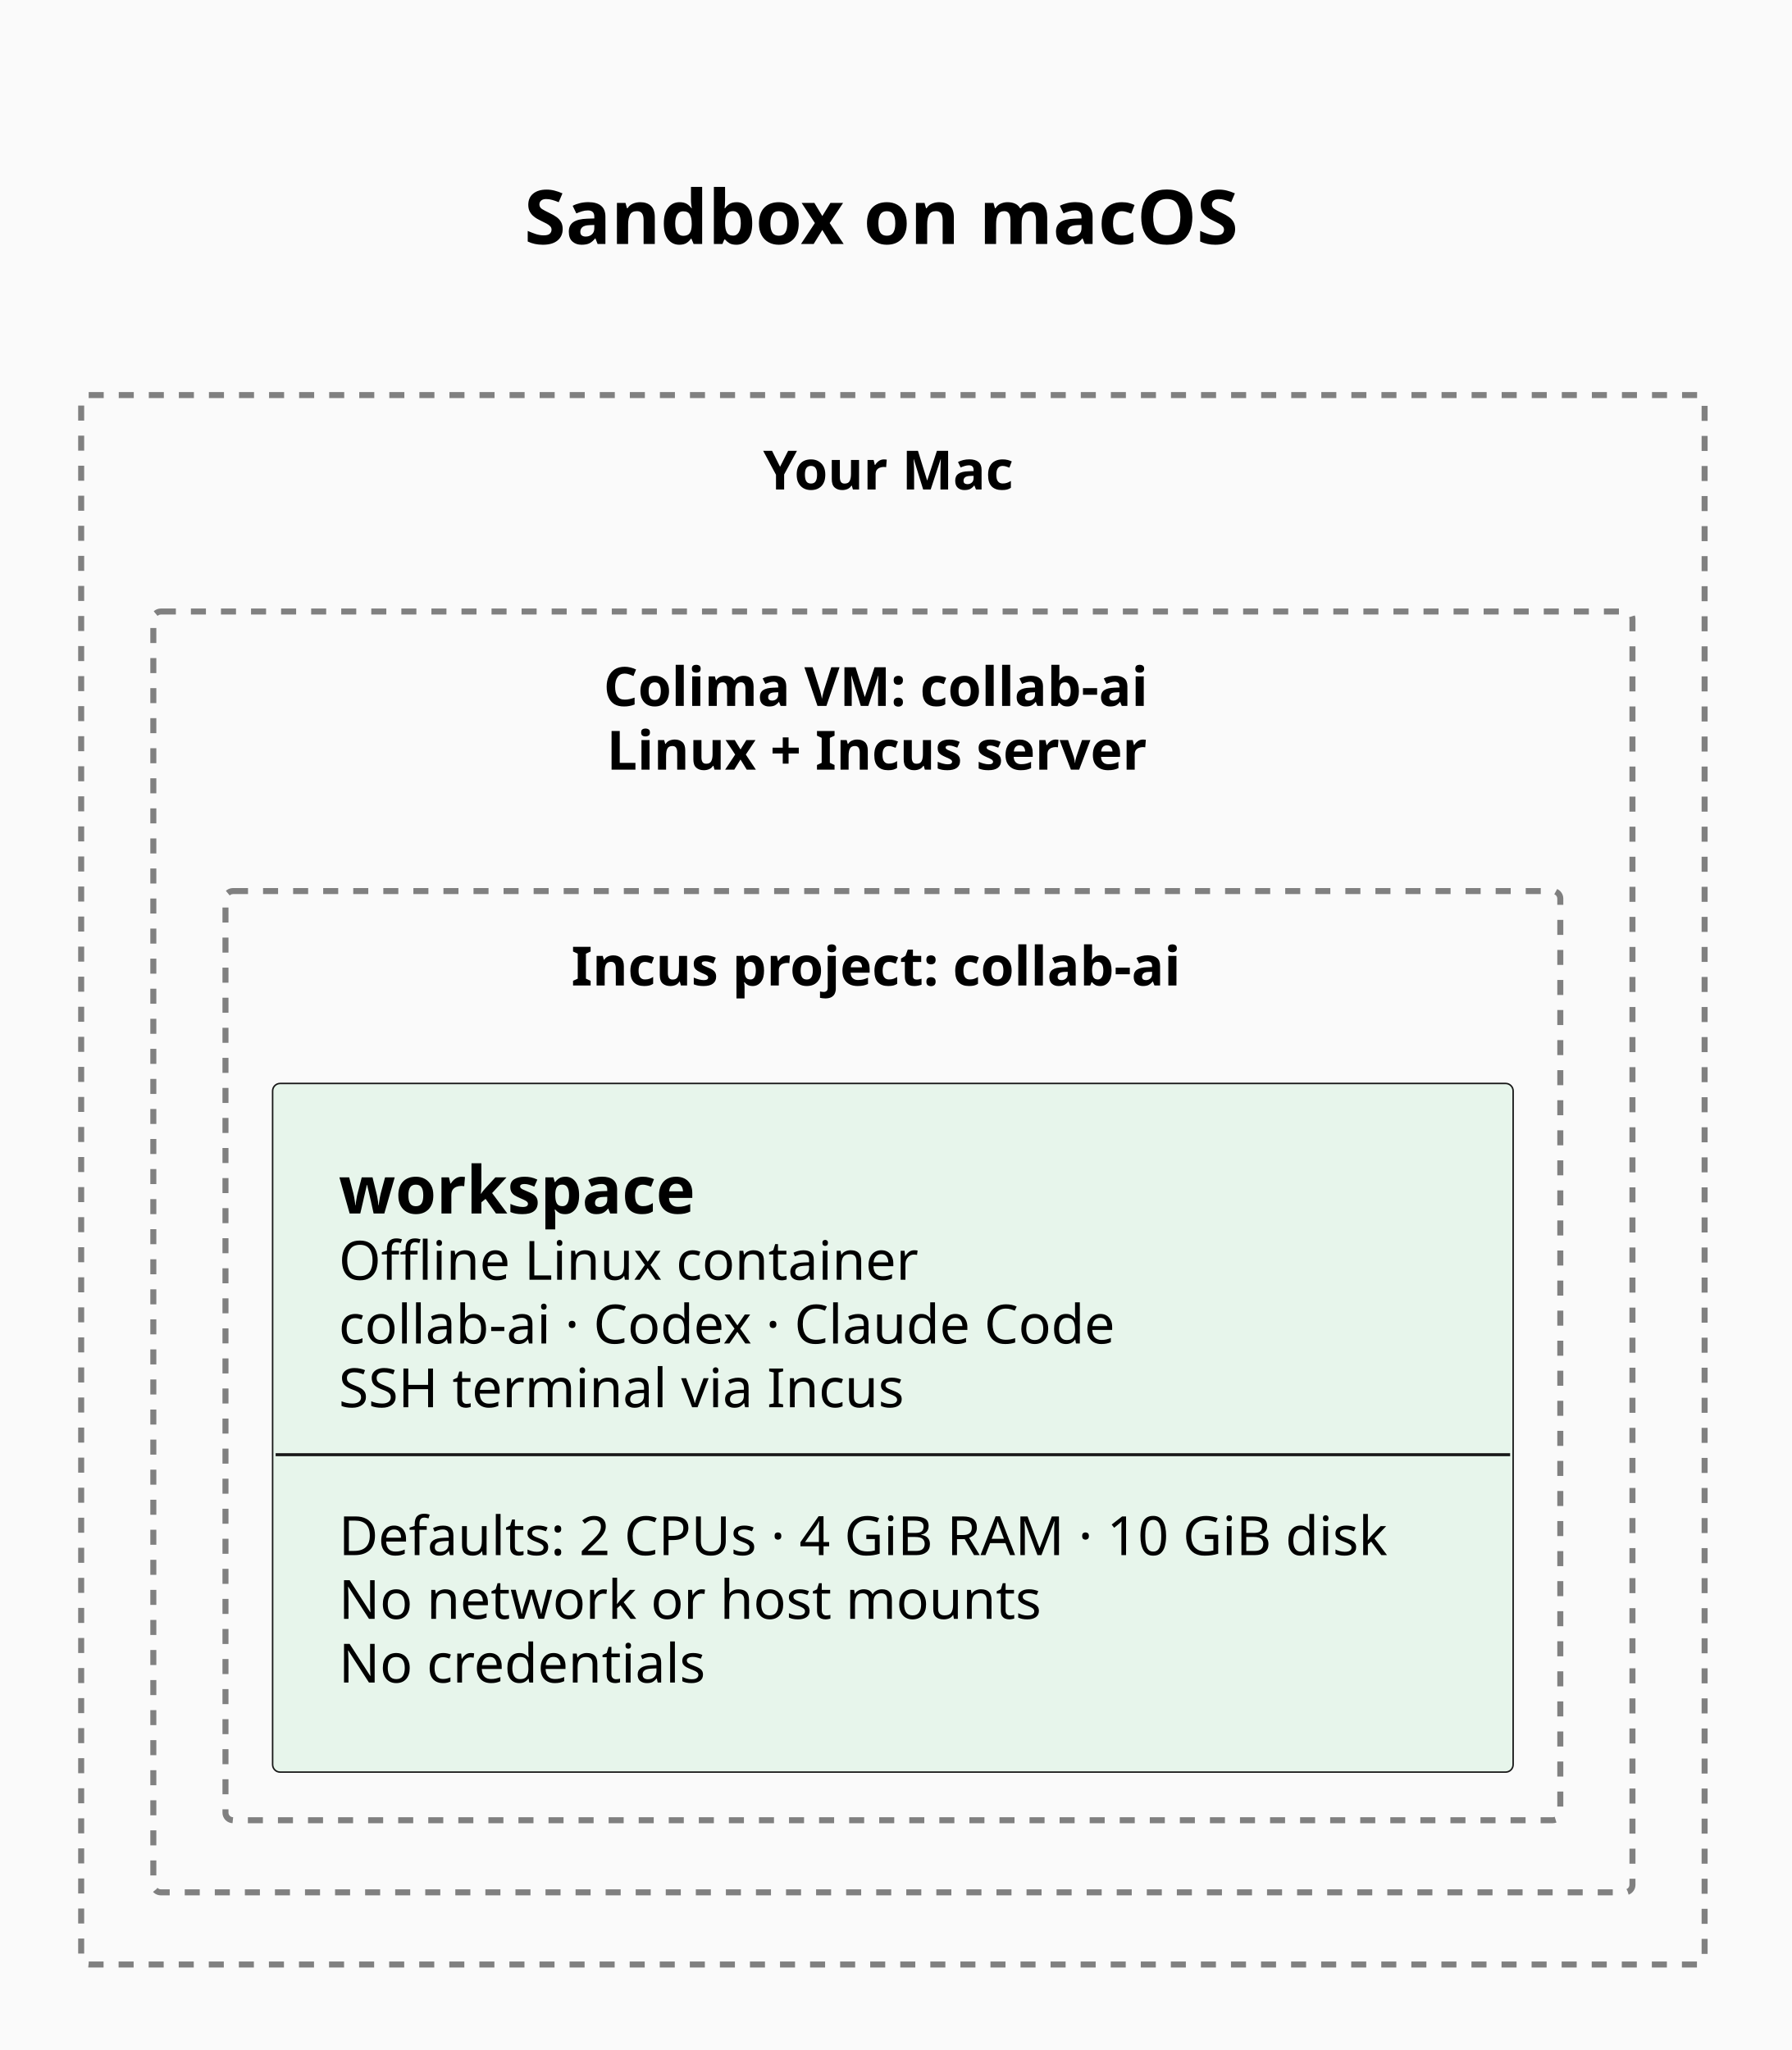
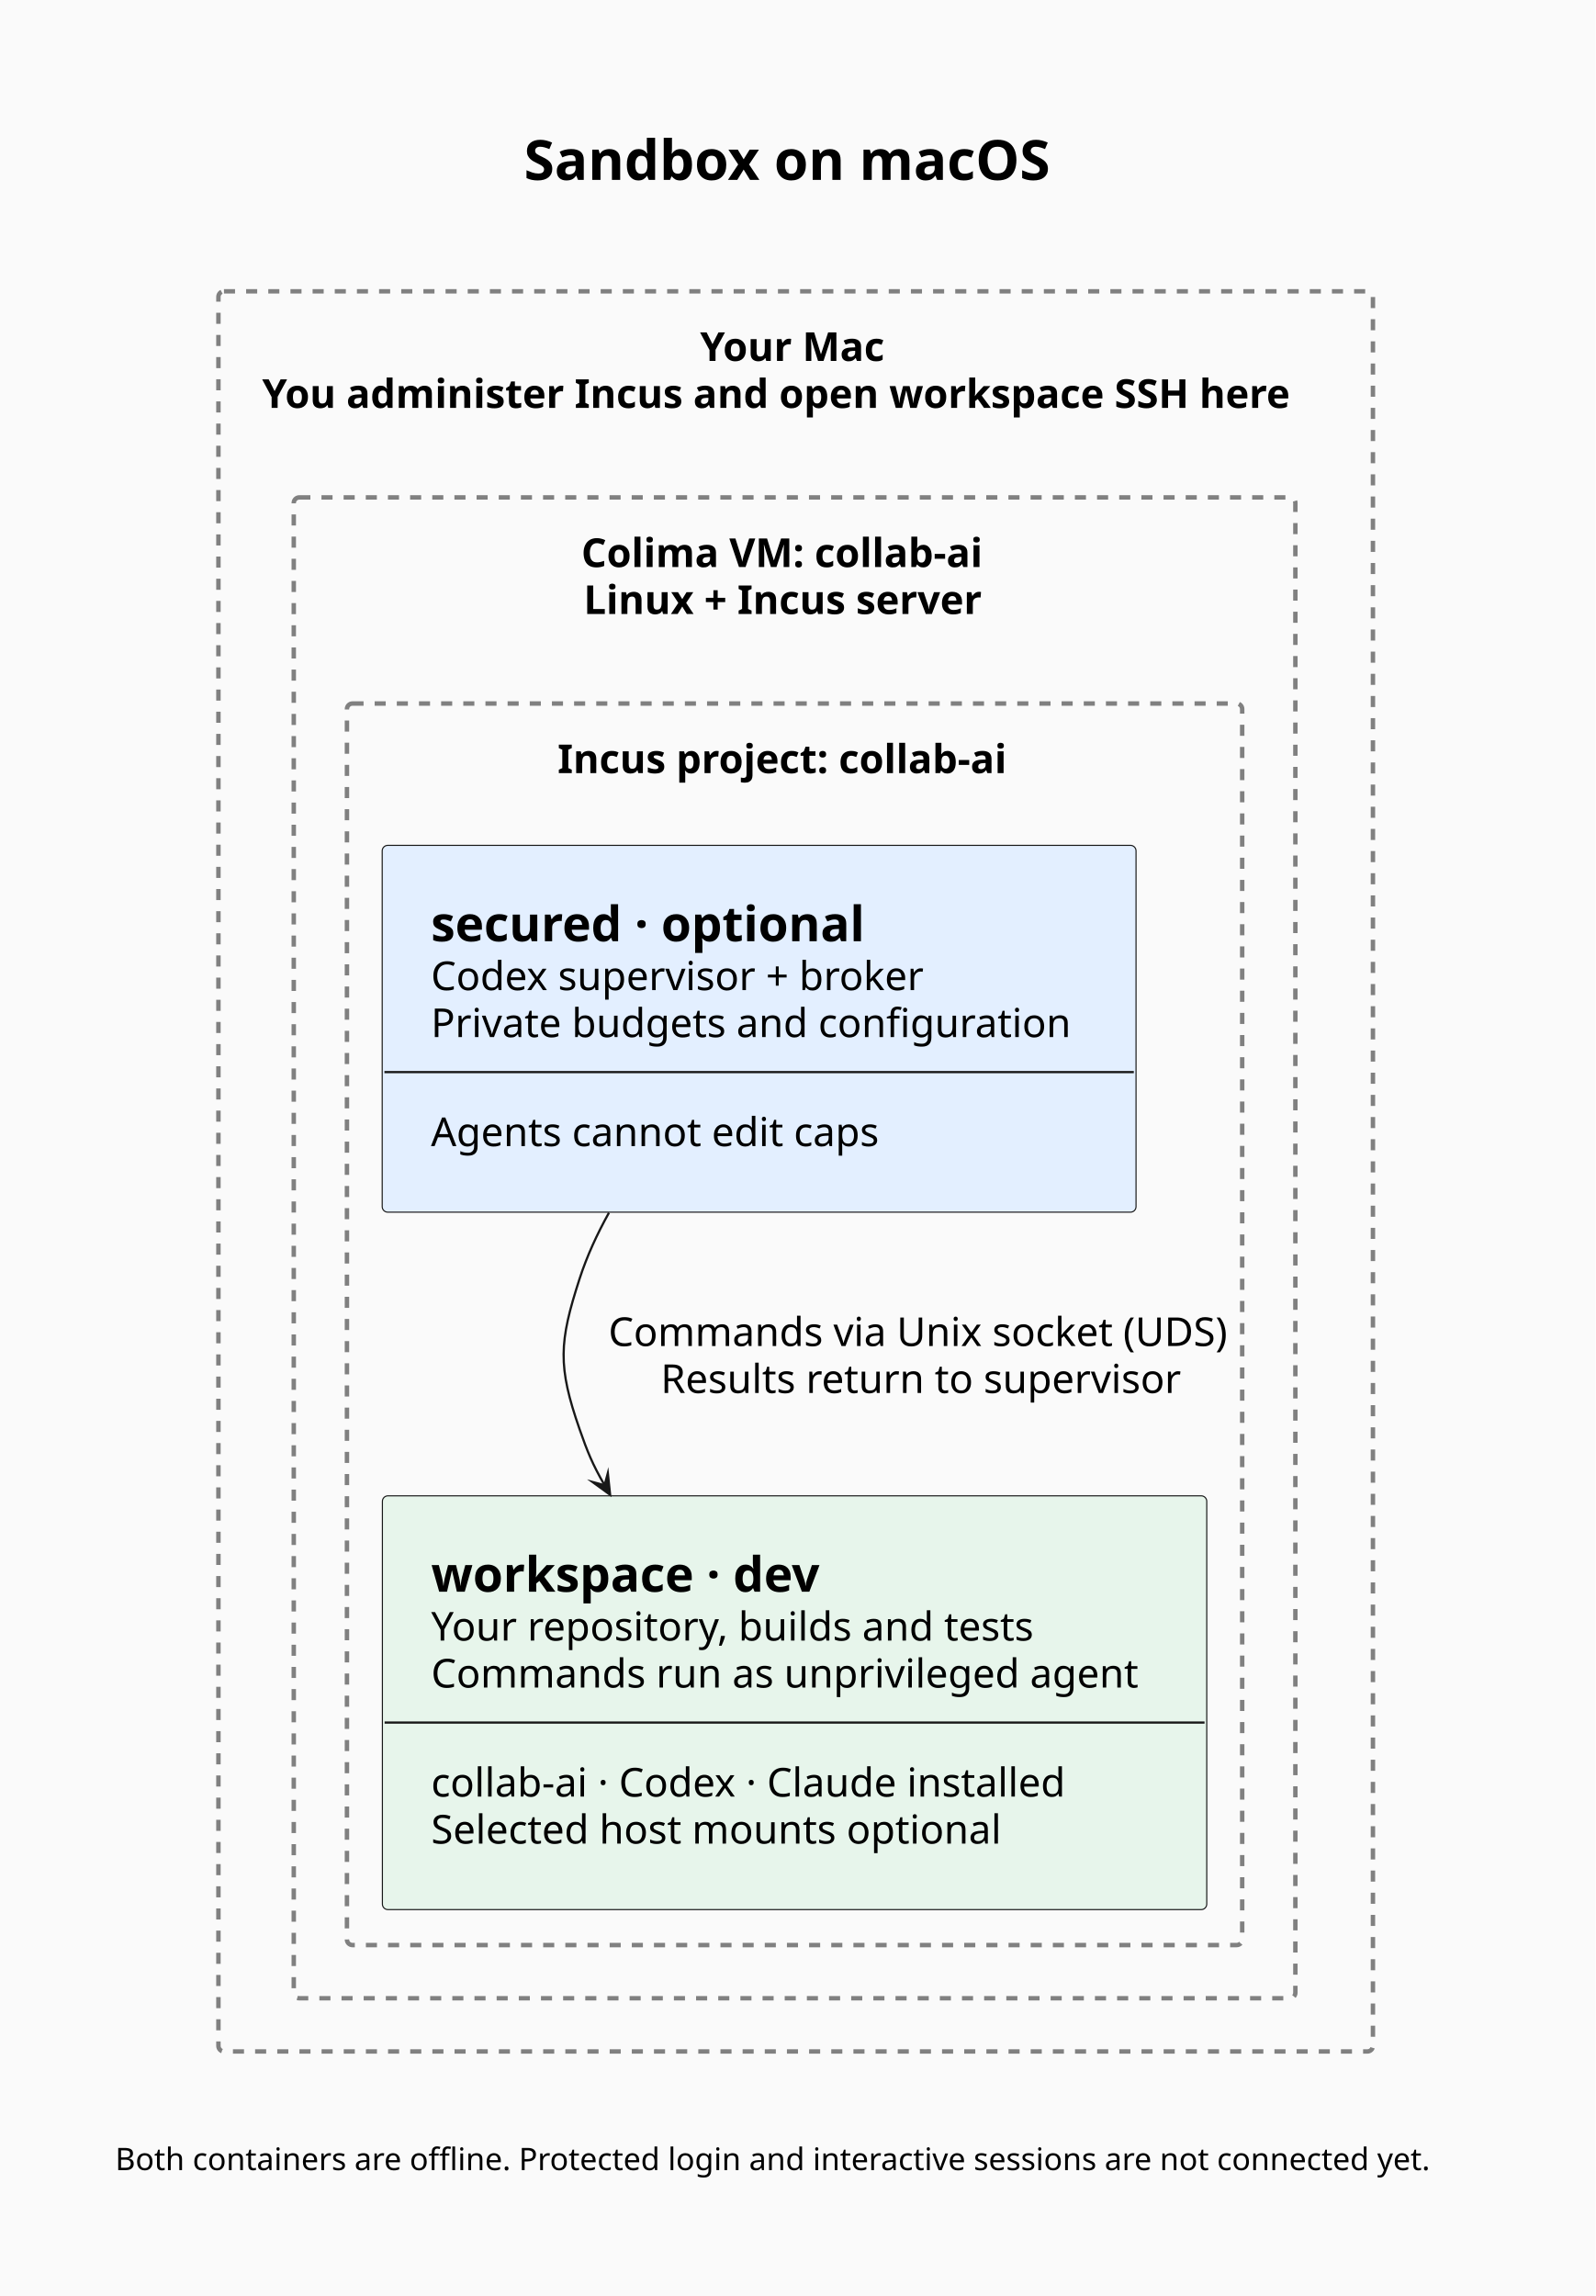
- <svg xmlns="http://www.w3.org/2000/svg" version="1.1" data-diagram-type="CLASS" style="width:596px;height:682px;background:#FAFAFA;" width="596px" height="682px" viewBox="0 0 596 682" zoomAndPan="magnify" preserveAspectRatio="none" contentStyleType="text/css">
+ <svg xmlns="http://www.w3.org/2000/svg" version="1.1" data-diagram-type="CLASS" style="width:720px;height:1036px;background:#FAFAFA;" width="720px" height="1036px" viewBox="0 0 720 1036" zoomAndPan="magnify" preserveAspectRatio="none" contentStyleType="text/css">
  <defs />
  <g font-family="sans-serif" lengthAdjust="spacing">
-     <rect x="0" y="0" width="596" height="682" fill="#FAFAFA" style="stroke:none;" />
+     <rect x="0" y="0" width="720" height="1036" fill="#FAFAFA" style="stroke:none;" />
    <g class="title" data-source-line="4">
-       <text x="174.38" y="81.17" fill="#000" font-size="25" textLength="245.239" font-weight="700">Sandbox on macOS</text>
+       <text x="236.447" y="81.17" fill="#000" font-size="25" textLength="245.239" font-weight="700">Sandbox on macOS</text>
    </g>
-     <g class="cluster" data-qualified-name="Mac" id="ent0001" data-source-line="33">
-       <rect x="27" y="131.443" width="540" height="522.11" fill="none" style="stroke:#808080;stroke-width:2;stroke-dasharray:5,5;" rx="2.5" ry="2.5" />
-       <text x="253.854" y="162.846" fill="#000" font-size="18" textLength="86.291" font-weight="700">Your Mac</text>
+     <g class="cluster" data-qualified-name="Mac" id="ent0001" data-source-line="36">
+       <rect x="98.567" y="131.443" width="521" height="794.21" fill="none" style="stroke:#808080;stroke-width:2;stroke-dasharray:5,5;" rx="2.5" ry="2.5" />
+       <text x="315.921" y="162.846" fill="#000" font-size="18" textLength="86.291" font-weight="700">Your Mac</text>
+       <text x="118.313" y="184.045" fill="#000" font-size="18" textLength="481.509" font-weight="700">You administer Incus and open workspace SSH here</text>
    </g>
-     <g class="cluster" data-qualified-name="Mac.VM" id="ent0002" data-source-line="34">
-       <rect x="51" y="203.443" width="492" height="426.11" fill="none" style="stroke:#808080;stroke-width:2;stroke-dasharray:5,5;" rx="2.5" ry="2.5" />
-       <text x="200.742" y="234.846" fill="#000" font-size="18" textLength="192.516" font-weight="700">Colima VM: collab-ai</text>
-       <text x="201.801" y="256.045" fill="#000" font-size="18" textLength="190.397" font-weight="700">Linux + Incus server</text>
+     <g class="cluster" data-qualified-name="Mac.VM" id="ent0002" data-source-line="37">
+       <rect x="132.567" y="224.443" width="452" height="677.21" fill="none" style="stroke:#808080;stroke-width:2;stroke-dasharray:5,5;" rx="2.5" ry="2.5" />
+       <text x="262.309" y="255.846" fill="#000" font-size="18" textLength="192.516" font-weight="700">Colima VM: collab-ai</text>
+       <text x="263.368" y="277.045" fill="#000" font-size="18" textLength="190.397" font-weight="700">Linux + Incus server</text>
    </g>
-     <g class="cluster" data-qualified-name="Mac.VM.Project" id="ent0003" data-source-line="35">
-       <rect x="75" y="296.443" width="444" height="309.11" fill="none" style="stroke:#808080;stroke-width:2;stroke-dasharray:5,5;" rx="2.5" ry="2.5" />
-       <text x="190.037" y="327.846" fill="#000" font-size="18" textLength="213.926" font-weight="700">Incus project: collab-ai</text>
+     <g class="cluster" data-qualified-name="Mac.VM.Project" id="ent0003" data-source-line="38">
+       <rect x="156.567" y="317.443" width="404" height="560.21" fill="none" style="stroke:#808080;stroke-width:2;stroke-dasharray:5,5;" rx="2.5" ry="2.5" />
+       <text x="251.604" y="348.846" fill="#000" font-size="18" textLength="213.926" font-weight="700">Incus project: collab-ai</text>
    </g>
-     <g class="entity" data-qualified-name="Mac.VM.Project.Workspace" id="ent0004" data-source-line="36">
-       <rect x="90.68" y="360.443" width="412.631" height="229.105" fill="#E7F5EB" style="stroke:#181818;stroke-width:0.5;" rx="2.5" ry="2.5" />
-       <text x="112.68" y="403.713" fill="#000" font-size="22" textLength="121.505" font-weight="700">workspace</text>
-       <text x="112.68" y="425.756" fill="#000" font-size="18" textLength="200.285">Offline Linux container</text>
-       <text x="112.68" y="446.955" fill="#000" font-size="18" textLength="278.279">collab-ai · Codex · Claude Code</text>
-       <text x="112.68" y="468.154" fill="#000" font-size="18" textLength="192.533">SSH terminal via Incus</text>
-       <line x1="91.68" y1="483.951" x2="502.311" y2="483.951" style="stroke:#181818;stroke-width:1;" />
-       <text x="112.68" y="517.354" fill="#000" font-size="18" textLength="368.631">Defaults: 2 CPUs · 4 GiB RAM · 10 GiB disk</text>
-       <text x="112.68" y="538.553" fill="#000" font-size="18" textLength="240.548">No network or host mounts</text>
-       <text x="112.68" y="559.752" fill="#000" font-size="18" textLength="125.446">No credentials</text>
+     <g class="entity" data-qualified-name="Mac.VM.Project.Secured" id="ent0004" data-source-line="39">
+       <rect x="172.477" y="381.443" width="340.183" height="165.508" fill="#E3EFFF" style="stroke:#181818;stroke-width:0.5;" rx="2.5" ry="2.5" />
+       <text x="194.477" y="424.713" fill="#000" font-size="22" textLength="210.794" font-weight="700">secured · optional</text>
+       <text x="194.477" y="446.756" fill="#000" font-size="18" textLength="236.153">Codex supervisor + broker</text>
+       <text x="194.477" y="467.955" fill="#000" font-size="18" textLength="296.183">Private budgets and configuration</text>
+       <line x1="173.477" y1="483.752" x2="511.66" y2="483.752" style="stroke:#181818;stroke-width:1;" />
+       <text x="194.477" y="517.154" fill="#000" font-size="18" textLength="210.085">Agents cannot edit caps</text>
+     </g>
+     <g class="entity" data-qualified-name="Mac.VM.Project.Workspace" id="ent0005" data-source-line="46">
+       <rect x="172.567" y="674.943" width="372.008" height="186.707" fill="#E7F5EB" style="stroke:#181818;stroke-width:0.5;" rx="2.5" ry="2.5" />
+       <text x="194.567" y="718.213" fill="#000" font-size="22" textLength="190.577" font-weight="700">workspace · dev</text>
+       <text x="194.567" y="740.256" fill="#000" font-size="18" textLength="285.697">Your repository, builds and tests</text>
+       <text x="194.567" y="761.455" fill="#000" font-size="18" textLength="328.008">Commands run as unprivileged agent</text>
+       <line x1="173.567" y1="777.252" x2="543.575" y2="777.252" style="stroke:#181818;stroke-width:1;" />
+       <text x="194.567" y="810.654" fill="#000" font-size="18" textLength="307.397">collab-ai · Codex · Claude installed</text>
+       <text x="194.567" y="831.854" fill="#000" font-size="18" textLength="265.289">Selected host mounts optional</text>
+     </g>
+     <g class="link" data-entity-1="ent0004" data-entity-2="ent0005" id="lnk6" data-source-line="56" data-link-type="dependency">
+       <path d="M274.797,547.223 C269.447,556.813 264.857,566.803 261.567,576.943 C252.247,605.693 251.627,616.403 261.567,644.943 C265.087,655.053 267.336,660.634 272.836,670.154" style="stroke:#181818;stroke-width:1;" fill="none" id="Secured-to-Workspace" codeLine="56" />
+       <polygon points="275.337,674.483,274.298,664.689,272.836,670.154,267.371,668.691,275.337,674.483" fill="#181818" style="stroke:#181818;stroke-width:1;stroke-linejoin:miter;stroke-miterlimit:10;" />
+       <text x="274.567" y="607.346" fill="#000" font-size="18" textLength="289.951">Commands via Unix socket (UDS)</text>
+       <text x="298.161" y="628.545" fill="#000" font-size="18" textLength="242.763">Results return to supervisor</text>
+     </g>
+     <g class="caption" data-source-line="59">
+       <text x="52" y="979.189" fill="#000" font-size="14" textLength="614.134">Both containers are offline. Protected login and interactive sessions are not connected yet.</text>
    </g>
  </g>
</svg>
